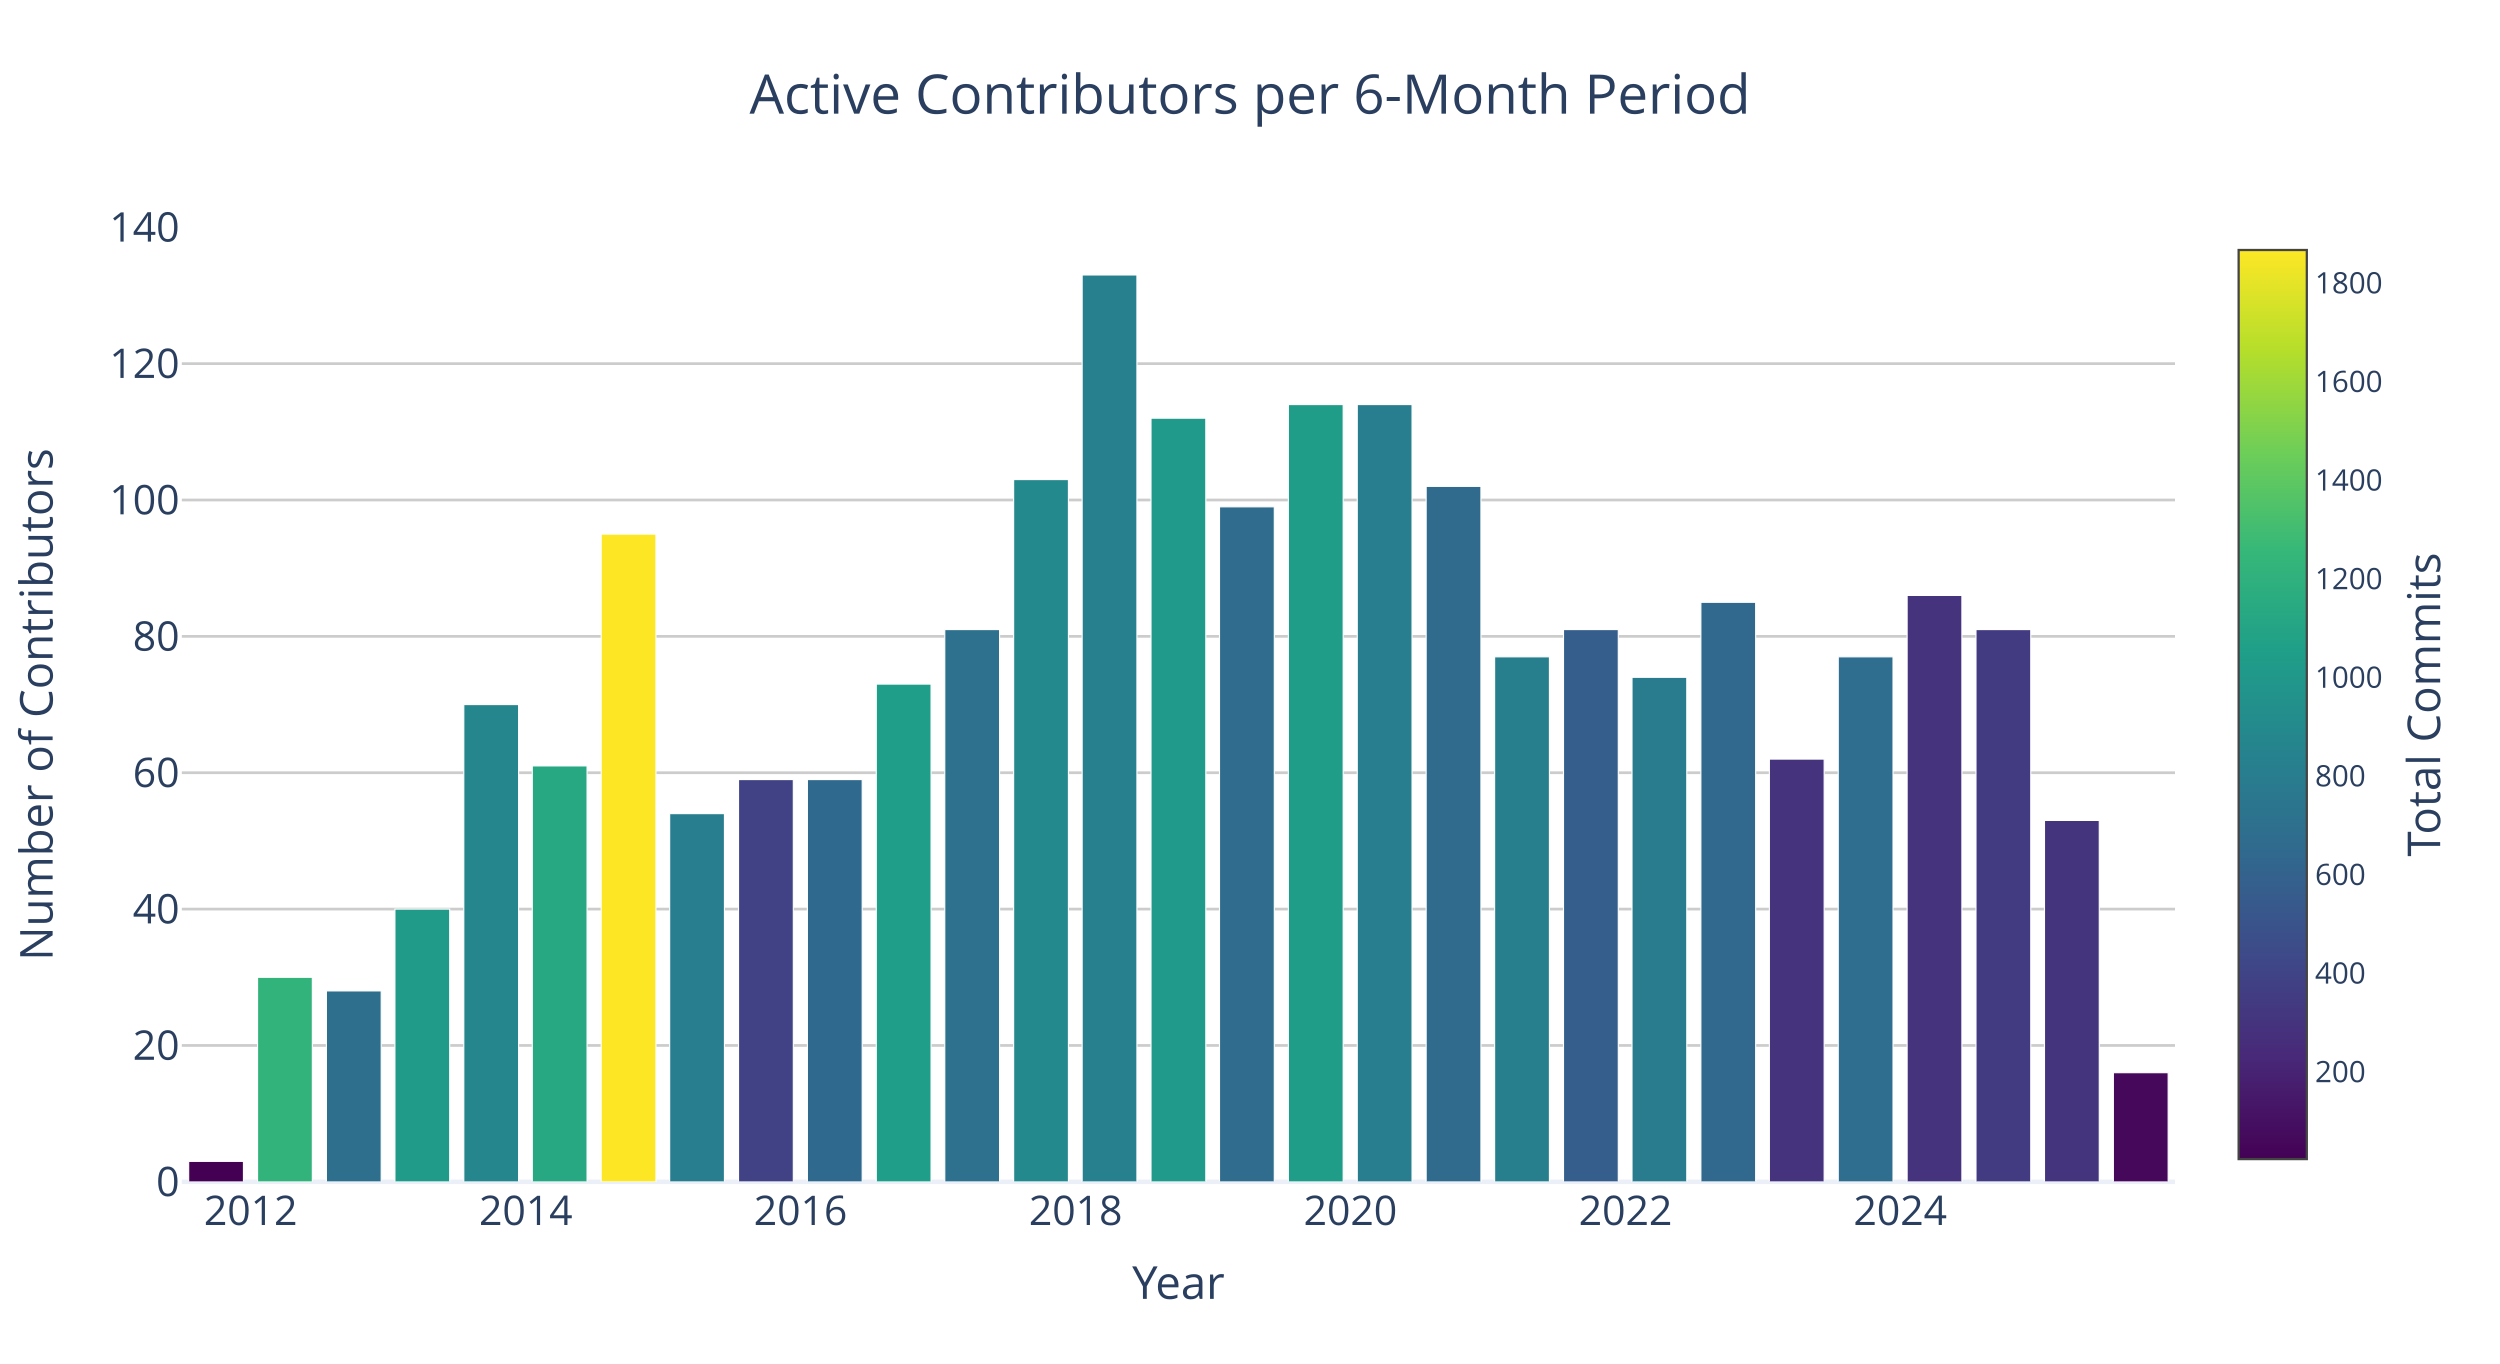
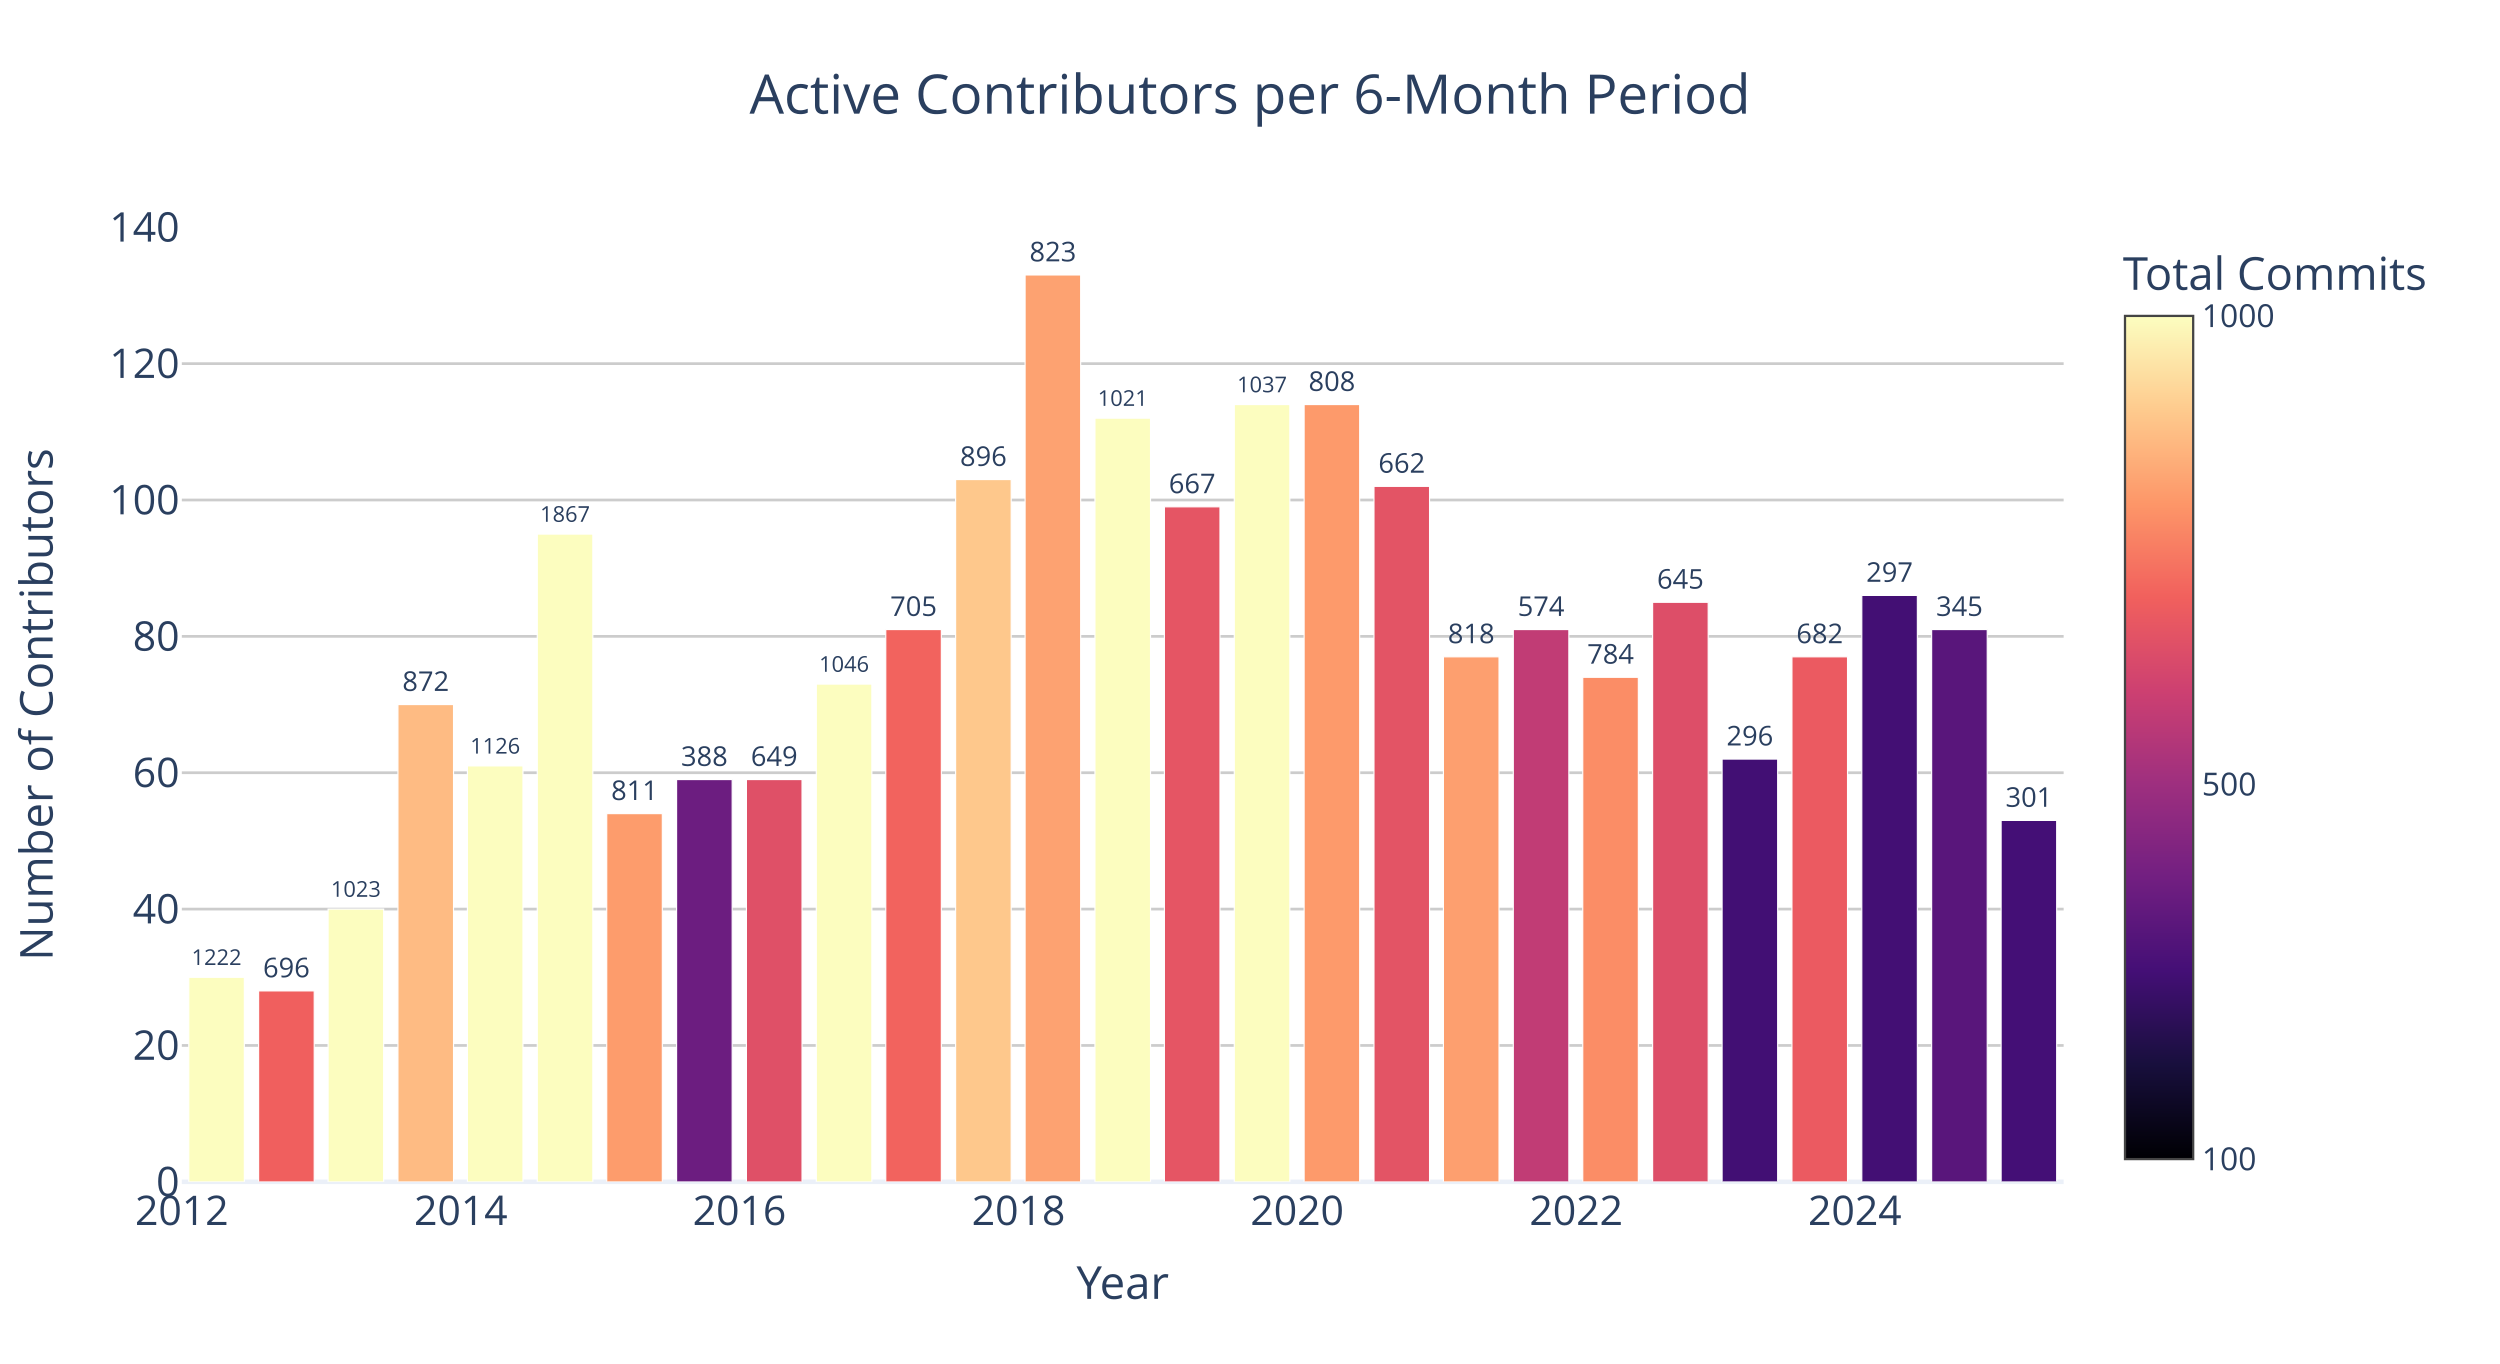
<svg xmlns="http://www.w3.org/2000/svg" class="main-svg" width="1100" height="600" style="" viewBox="0 0 1100 600">
  <rect x="0" y="0" width="1100" height="600" style="fill: rgb(255, 255, 255); fill-opacity: 1;" />
-   <defs id="defs-160002">
+   <defs id="defs-d41ffb">
    <g class="clips">
-       <clipPath id="clip160002xyplot" class="plotclip">
-         <rect width="877" height="420" />
+       <clipPath id="clipd41ffbxyplot" class="plotclip">
+         <rect width="828" height="420" />
      </clipPath>
-       <clipPath class="axesclip" id="clip160002x">
-         <rect x="80" y="0" width="877" height="600" />
+       <clipPath class="axesclip" id="clipd41ffbx">
+         <rect x="80" y="0" width="828" height="600" />
      </clipPath>
-       <clipPath class="axesclip" id="clip160002y">
+       <clipPath class="axesclip" id="clipd41ffby">
        <rect x="0" y="100" width="1100" height="420" />
      </clipPath>
-       <clipPath class="axesclip" id="clip160002xy">
-         <rect x="80" y="100" width="877" height="420" />
+       <clipPath class="axesclip" id="clipd41ffbxy">
+         <rect x="80" y="100" width="828" height="420" />
      </clipPath>
    </g>
    <g class="gradients">
-       <linearGradient x1="0" y1="1" x2="0" y2="0" gradientUnits="objectBoundingBox" id="g160002-cb7f51eb">
-         <stop offset="0%" stop-color="rgb(68, 1, 84)" stop-opacity="1" />
-         <stop offset="11.111%" stop-color="rgb(72, 40, 120)" stop-opacity="1" />
-         <stop offset="22.222%" stop-color="rgb(62, 73, 137)" stop-opacity="1" />
-         <stop offset="33.333%" stop-color="rgb(49, 104, 142)" stop-opacity="1" />
-         <stop offset="44.444%" stop-color="rgb(38, 130, 142)" stop-opacity="1" />
-         <stop offset="55.556%" stop-color="rgb(31, 158, 137)" stop-opacity="1" />
-         <stop offset="66.667%" stop-color="rgb(53, 183, 121)" stop-opacity="1" />
-         <stop offset="77.778%" stop-color="rgb(110, 206, 88)" stop-opacity="1" />
-         <stop offset="88.889%" stop-color="rgb(181, 222, 43)" stop-opacity="1" />
-         <stop offset="100%" stop-color="rgb(253, 231, 37)" stop-opacity="1" />
+       <linearGradient x1="0" y1="1" x2="0" y2="0" gradientUnits="objectBoundingBox" id="gd41ffb-cb1e496d">
+         <stop offset="0%" stop-color="rgb(0, 0, 4)" stop-opacity="1" />
+         <stop offset="11.111%" stop-color="rgb(24, 15, 61)" stop-opacity="1" />
+         <stop offset="22.222%" stop-color="rgb(68, 15, 118)" stop-opacity="1" />
+         <stop offset="33.333%" stop-color="rgb(114, 31, 129)" stop-opacity="1" />
+         <stop offset="44.444%" stop-color="rgb(158, 47, 127)" stop-opacity="1" />
+         <stop offset="55.556%" stop-color="rgb(205, 64, 113)" stop-opacity="1" />
+         <stop offset="66.667%" stop-color="rgb(241, 96, 93)" stop-opacity="1" />
+         <stop offset="77.778%" stop-color="rgb(253, 150, 104)" stop-opacity="1" />
+         <stop offset="88.889%" stop-color="rgb(254, 202, 141)" stop-opacity="1" />
+         <stop offset="100%" stop-color="rgb(252, 253, 191)" stop-opacity="1" />
      </linearGradient>
    </g>
    <g class="patterns" />
  </defs>
  <g class="bglayer" />
  <g class="layer-below">
    <g class="imagelayer" />
    <g class="shapelayer" />
  </g>
  <g class="cartesianlayer">
    <g class="subplot xy">
      <g class="layer-subplot">
        <g class="shapelayer" />
        <g class="imagelayer" />
      </g>
      <g class="minor-gridlayer">
        <g class="x" />
        <g class="y" />
      </g>
      <g class="gridlayer">
        <g class="x" />
        <g class="y">
-           <path class="ygrid crisp" transform="translate(0,460)" d="M80,0h877" style="stroke: rgb(0, 0, 0); stroke-opacity: 0.2; stroke-width: 1.2px;" />
-           <path class="ygrid crisp" transform="translate(0,400)" d="M80,0h877" style="stroke: rgb(0, 0, 0); stroke-opacity: 0.2; stroke-width: 1.2px;" />
-           <path class="ygrid crisp" transform="translate(0,340)" d="M80,0h877" style="stroke: rgb(0, 0, 0); stroke-opacity: 0.2; stroke-width: 1.2px;" />
-           <path class="ygrid crisp" transform="translate(0,280)" d="M80,0h877" style="stroke: rgb(0, 0, 0); stroke-opacity: 0.2; stroke-width: 1.2px;" />
-           <path class="ygrid crisp" transform="translate(0,220)" d="M80,0h877" style="stroke: rgb(0, 0, 0); stroke-opacity: 0.2; stroke-width: 1.2px;" />
-           <path class="ygrid crisp" transform="translate(0,160)" d="M80,0h877" style="stroke: rgb(0, 0, 0); stroke-opacity: 0.2; stroke-width: 1.2px;" />
+           <path class="ygrid crisp" transform="translate(0,460)" d="M80,0h828" style="stroke: rgb(0, 0, 0); stroke-opacity: 0.2; stroke-width: 1.2px;" />
+           <path class="ygrid crisp" transform="translate(0,400)" d="M80,0h828" style="stroke: rgb(0, 0, 0); stroke-opacity: 0.2; stroke-width: 1.2px;" />
+           <path class="ygrid crisp" transform="translate(0,340)" d="M80,0h828" style="stroke: rgb(0, 0, 0); stroke-opacity: 0.2; stroke-width: 1.2px;" />
+           <path class="ygrid crisp" transform="translate(0,280)" d="M80,0h828" style="stroke: rgb(0, 0, 0); stroke-opacity: 0.2; stroke-width: 1.2px;" />
+           <path class="ygrid crisp" transform="translate(0,220)" d="M80,0h828" style="stroke: rgb(0, 0, 0); stroke-opacity: 0.2; stroke-width: 1.2px;" />
+           <path class="ygrid crisp" transform="translate(0,160)" d="M80,0h828" style="stroke: rgb(0, 0, 0); stroke-opacity: 0.2; stroke-width: 1.2px;" />
        </g>
      </g>
      <g class="zerolinelayer">
-         <path class="yzl zl crisp" transform="translate(0,520)" d="M80,0h877" style="stroke: rgb(235, 240, 248); stroke-opacity: 1; stroke-width: 2px;" />
+         <path class="yzl zl crisp" transform="translate(0,520)" d="M80,0h828" style="stroke: rgb(235, 240, 248); stroke-opacity: 1; stroke-width: 2px;" />
      </g>
      <g class="layer-between">
        <g class="shapelayer" />
        <g class="imagelayer" />
      </g>
      <path class="xlines-below" />
      <path class="ylines-below" />
      <g class="overlines-below" />
      <g class="xaxislayer-below" />
      <g class="yaxislayer-below" />
      <g class="overaxes-below" />
      <g class="overplot">
-         <g class="xy" transform="translate(80,100)" clip-path="url(#clip160002xyplot)">
+         <g class="xy" transform="translate(80,100)" clip-path="url(#clipd41ffbxyplot)">
          <g class="barlayer mlayer">
            <g class="trace bars" style="opacity: 1;">
              <g class="points">
                <g class="point">
-                   <path d="M3.01,420V411H27.12V420Z" style="vector-effect: none; opacity: 1; stroke-width: 0.5px; fill: rgb(68, 1, 84); fill-opacity: 1; stroke: rgb(255, 255, 255); stroke-opacity: 1;" />
-                 </g>
-                 <g class="point">
-                   <path d="M33.32,420V330H57.43V420Z" style="vector-effect: none; opacity: 1; stroke-width: 0.5px; fill: rgb(50, 179, 123); fill-opacity: 1; stroke: rgb(255, 255, 255); stroke-opacity: 1;" />
-                 </g>
-                 <g class="point">
-                   <path d="M63.62,420V336H87.73V420Z" style="vector-effect: none; opacity: 1; stroke-width: 0.5px; fill: rgb(46, 111, 142); fill-opacity: 1; stroke: rgb(255, 255, 255); stroke-opacity: 1;" />
-                 </g>
-                 <g class="point">
-                   <path d="M93.76,420V300H117.87V420Z" style="vector-effect: none; opacity: 1; stroke-width: 0.5px; fill: rgb(32, 155, 138); fill-opacity: 1; stroke: rgb(255, 255, 255); stroke-opacity: 1;" />
-                 </g>
-                 <g class="point">
-                   <path d="M124.07,420V210H148.18V420Z" style="vector-effect: none; opacity: 1; stroke-width: 0.5px; fill: rgb(37, 134, 141); fill-opacity: 1; stroke: rgb(255, 255, 255); stroke-opacity: 1;" />
-                 </g>
-                 <g class="point">
-                   <path d="M154.2,420V237H178.31V420Z" style="vector-effect: none; opacity: 1; stroke-width: 0.5px; fill: rgb(39, 168, 131); fill-opacity: 1; stroke: rgb(255, 255, 255); stroke-opacity: 1;" />
-                 </g>
-                 <g class="point">
-                   <path d="M184.51,420V135H208.62V420Z" style="vector-effect: none; opacity: 1; stroke-width: 0.5px; fill: rgb(253, 231, 37); fill-opacity: 1; stroke: rgb(255, 255, 255); stroke-opacity: 1;" />
-                 </g>
-                 <g class="point">
-                   <path d="M214.65,420V258H238.76V420Z" style="vector-effect: none; opacity: 1; stroke-width: 0.5px; fill: rgb(40, 126, 142); fill-opacity: 1; stroke: rgb(255, 255, 255); stroke-opacity: 1;" />
-                 </g>
-                 <g class="point">
-                   <path d="M244.95,420V243H269.06V420Z" style="vector-effect: none; opacity: 1; stroke-width: 0.5px; fill: rgb(64, 66, 133); fill-opacity: 1; stroke: rgb(255, 255, 255); stroke-opacity: 1;" />
-                 </g>
-                 <g class="point">
-                   <path d="M275.25,420V243H299.37V420Z" style="vector-effect: none; opacity: 1; stroke-width: 0.5px; fill: rgb(48, 105, 142); fill-opacity: 1; stroke: rgb(255, 255, 255); stroke-opacity: 1;" />
-                 </g>
-                 <g class="point">
-                   <path d="M305.56,420V201H329.67V420Z" style="vector-effect: none; opacity: 1; stroke-width: 0.5px; fill: rgb(31, 158, 137); fill-opacity: 1; stroke: rgb(255, 255, 255); stroke-opacity: 1;" />
-                 </g>
-                 <g class="point">
-                   <path d="M335.7,420V177H359.81V420Z" style="vector-effect: none; opacity: 1; stroke-width: 0.5px; fill: rgb(45, 113, 142); fill-opacity: 1; stroke: rgb(255, 255, 255); stroke-opacity: 1;" />
-                 </g>
-                 <g class="point">
-                   <path d="M366,420V111H390.11V420Z" style="vector-effect: none; opacity: 1; stroke-width: 0.5px; fill: rgb(36, 137, 141); fill-opacity: 1; stroke: rgb(255, 255, 255); stroke-opacity: 1;" />
-                 </g>
-                 <g class="point">
-                   <path d="M396.14,420V21H420.25V420Z" style="vector-effect: none; opacity: 1; stroke-width: 0.5px; fill: rgb(39, 128, 142); fill-opacity: 1; stroke: rgb(255, 255, 255); stroke-opacity: 1;" />
-                 </g>
-                 <g class="point">
-                   <path d="M426.44,420V84H450.56V420Z" style="vector-effect: none; opacity: 1; stroke-width: 0.5px; fill: rgb(32, 154, 138); fill-opacity: 1; stroke: rgb(255, 255, 255); stroke-opacity: 1;" />
-                 </g>
-                 <g class="point">
-                   <path d="M456.58,420V123H480.69V420Z" style="vector-effect: none; opacity: 1; stroke-width: 0.5px; fill: rgb(47, 108, 142); fill-opacity: 1; stroke: rgb(255, 255, 255); stroke-opacity: 1;" />
-                 </g>
-                 <g class="point">
-                   <path d="M486.89,420V78H511V420Z" style="vector-effect: none; opacity: 1; stroke-width: 0.5px; fill: rgb(31, 157, 137); fill-opacity: 1; stroke: rgb(255, 255, 255); stroke-opacity: 1;" />
-                 </g>
-                 <g class="point">
-                   <path d="M517.19,420V78H541.3V420Z" style="vector-effect: none; opacity: 1; stroke-width: 0.5px; fill: rgb(40, 126, 142); fill-opacity: 1; stroke: rgb(255, 255, 255); stroke-opacity: 1;" />
-                 </g>
-                 <g class="point">
-                   <path d="M547.5,420V114H571.61V420Z" style="vector-effect: none; opacity: 1; stroke-width: 0.5px; fill: rgb(48, 107, 142); fill-opacity: 1; stroke: rgb(255, 255, 255); stroke-opacity: 1;" />
-                 </g>
-                 <g class="point">
-                   <path d="M577.63,420V189H601.75V420Z" style="vector-effect: none; opacity: 1; stroke-width: 0.5px; fill: rgb(39, 127, 142); fill-opacity: 1; stroke: rgb(255, 255, 255); stroke-opacity: 1;" />
-                 </g>
-                 <g class="point">
-                   <path d="M607.94,420V177H632.05V420Z" style="vector-effect: none; opacity: 1; stroke-width: 0.5px; fill: rgb(53, 94, 140); fill-opacity: 1; stroke: rgb(255, 255, 255); stroke-opacity: 1;" />
-                 </g>
-                 <g class="point">
-                   <path d="M638.08,420V198H662.19V420Z" style="vector-effect: none; opacity: 1; stroke-width: 0.5px; fill: rgb(41, 123, 142); fill-opacity: 1; stroke: rgb(255, 255, 255); stroke-opacity: 1;" />
-                 </g>
-                 <g class="point">
-                   <path d="M668.38,420V165H692.49V420Z" style="vector-effect: none; opacity: 1; stroke-width: 0.5px; fill: rgb(49, 105, 142); fill-opacity: 1; stroke: rgb(255, 255, 255); stroke-opacity: 1;" />
-                 </g>
-                 <g class="point">
-                   <path d="M698.52,420V234H722.63V420Z" style="vector-effect: none; opacity: 1; stroke-width: 0.5px; fill: rgb(69, 51, 126); fill-opacity: 1; stroke: rgb(255, 255, 255); stroke-opacity: 1;" />
-                 </g>
-                 <g class="point">
-                   <path d="M728.82,420V189H752.93V420Z" style="vector-effect: none; opacity: 1; stroke-width: 0.5px; fill: rgb(47, 110, 142); fill-opacity: 1; stroke: rgb(255, 255, 255); stroke-opacity: 1;" />
-                 </g>
-                 <g class="point">
-                   <path d="M759.13,420V162H783.24V420Z" style="vector-effect: none; opacity: 1; stroke-width: 0.5px; fill: rgb(69, 51, 126); fill-opacity: 1; stroke: rgb(255, 255, 255); stroke-opacity: 1;" />
-                 </g>
-                 <g class="point">
-                   <path d="M789.43,420V177H813.54V420Z" style="vector-effect: none; opacity: 1; stroke-width: 0.5px; fill: rgb(66, 59, 130); fill-opacity: 1; stroke: rgb(255, 255, 255); stroke-opacity: 1;" />
-                 </g>
-                 <g class="point">
-                   <path d="M819.57,420V261H843.68V420Z" style="vector-effect: none; opacity: 1; stroke-width: 0.5px; fill: rgb(68, 52, 126); fill-opacity: 1; stroke: rgb(255, 255, 255); stroke-opacity: 1;" />
-                 </g>
-                 <g class="point">
-                   <path d="M849.88,420V372H873.99V420Z" style="vector-effect: none; opacity: 1; stroke-width: 0.5px; fill: rgb(69, 8, 91); fill-opacity: 1; stroke: rgb(255, 255, 255); stroke-opacity: 1;" />
+                   <path d="M3.06,420V330H27.51V420Z" style="vector-effect: none; opacity: 1; stroke-width: 0.5px; fill: rgb(252, 253, 191); fill-opacity: 1; stroke: rgb(255, 255, 255); stroke-opacity: 1;" />
+                   <text class="bartext bartext-outside" text-anchor="middle" data-notex="1" x="0" y="0" style="font-family: 'Open Sans', verdana, arial, sans-serif; font-size: 12px; fill: rgb(42, 63, 95); fill-opacity: 1; white-space: pre;" transform="translate(15.285,324.5963)scale(0.8012289)">1222</text>
+                 </g>
+                 <g class="point">
+                   <path d="M33.79,420V336H58.25V420Z" style="vector-effect: none; opacity: 1; stroke-width: 0.5px; fill: rgb(240, 95, 94); fill-opacity: 1; stroke: rgb(255, 255, 255); stroke-opacity: 1;" />
+                   <text class="bartext bartext-outside" text-anchor="middle" data-notex="1" x="0" y="0" style="font-family: 'Open Sans', verdana, arial, sans-serif; font-size: 12px; fill: rgb(42, 63, 95); fill-opacity: 1; white-space: pre;" transform="translate(46.02,330)">696</text>
+                 </g>
+                 <g class="point">
+                   <path d="M64.36,420V300H88.81V420Z" style="vector-effect: none; opacity: 1; stroke-width: 0.5px; fill: rgb(252, 253, 191); fill-opacity: 1; stroke: rgb(255, 255, 255); stroke-opacity: 1;" />
+                   <text class="bartext bartext-outside" text-anchor="middle" data-notex="1" x="0" y="0" style="font-family: 'Open Sans', verdana, arial, sans-serif; font-size: 12px; fill: rgb(42, 63, 95); fill-opacity: 1; white-space: pre;" transform="translate(76.585,294.5963)scale(0.8012289)">1023</text>
+                 </g>
+                 <g class="point">
+                   <path d="M95.09,420V210H119.55V420Z" style="vector-effect: none; opacity: 1; stroke-width: 0.5px; fill: rgb(254, 187, 131); fill-opacity: 1; stroke: rgb(255, 255, 255); stroke-opacity: 1;" />
+                   <text class="bartext bartext-outside" text-anchor="middle" data-notex="1" x="0" y="0" style="font-family: 'Open Sans', verdana, arial, sans-serif; font-size: 12px; fill: rgb(42, 63, 95); fill-opacity: 1; white-space: pre;" transform="translate(107.32,204)">872</text>
+                 </g>
+                 <g class="point">
+                   <path d="M125.66,420V237H150.11V420Z" style="vector-effect: none; opacity: 1; stroke-width: 0.5px; fill: rgb(252, 253, 191); fill-opacity: 1; stroke: rgb(255, 255, 255); stroke-opacity: 1;" />
+                   <text class="bartext bartext-outside" text-anchor="middle" data-notex="1" x="0" y="0" style="font-family: 'Open Sans', verdana, arial, sans-serif; font-size: 12px; fill: rgb(42, 63, 95); fill-opacity: 1; white-space: pre;" transform="translate(137.885,231.5963)scale(0.8012289)">1126</text>
+                 </g>
+                 <g class="point">
+                   <path d="M156.4,420V135H180.85V420Z" style="vector-effect: none; opacity: 1; stroke-width: 0.5px; fill: rgb(252, 253, 191); fill-opacity: 1; stroke: rgb(255, 255, 255); stroke-opacity: 1;" />
+                   <text class="bartext bartext-outside" text-anchor="middle" data-notex="1" x="0" y="0" style="font-family: 'Open Sans', verdana, arial, sans-serif; font-size: 12px; fill: rgb(42, 63, 95); fill-opacity: 1; white-space: pre;" transform="translate(168.625,129.5963)scale(0.8012289)">1867</text>
+                 </g>
+                 <g class="point">
+                   <path d="M186.96,420V258H211.42V420Z" style="vector-effect: none; opacity: 1; stroke-width: 0.5px; fill: rgb(253, 156, 108); fill-opacity: 1; stroke: rgb(255, 255, 255); stroke-opacity: 1;" />
+                   <text class="bartext bartext-outside" text-anchor="middle" data-notex="1" x="0" y="0" style="font-family: 'Open Sans', verdana, arial, sans-serif; font-size: 12px; fill: rgb(42, 63, 95); fill-opacity: 1; white-space: pre;" transform="translate(199.19,252)">811</text>
+                 </g>
+                 <g class="point">
+                   <path d="M217.7,420V243H242.15V420Z" style="vector-effect: none; opacity: 1; stroke-width: 0.5px; fill: rgb(108, 29, 128); fill-opacity: 1; stroke: rgb(255, 255, 255); stroke-opacity: 1;" />
+                   <text class="bartext bartext-outside" text-anchor="middle" data-notex="1" x="0" y="0" style="font-family: 'Open Sans', verdana, arial, sans-serif; font-size: 12px; fill: rgb(42, 63, 95); fill-opacity: 1; white-space: pre;" transform="translate(229.925,237)">388</text>
+                 </g>
+                 <g class="point">
+                   <path d="M248.43,420V243H272.89V420Z" style="vector-effect: none; opacity: 1; stroke-width: 0.5px; fill: rgb(223, 80, 103); fill-opacity: 1; stroke: rgb(255, 255, 255); stroke-opacity: 1;" />
+                   <text class="bartext bartext-outside" text-anchor="middle" data-notex="1" x="0" y="0" style="font-family: 'Open Sans', verdana, arial, sans-serif; font-size: 12px; fill: rgb(42, 63, 95); fill-opacity: 1; white-space: pre;" transform="translate(260.66,237)">649</text>
+                 </g>
+                 <g class="point">
+                   <path d="M279.17,420V201H303.62V420Z" style="vector-effect: none; opacity: 1; stroke-width: 0.5px; fill: rgb(252, 253, 191); fill-opacity: 1; stroke: rgb(255, 255, 255); stroke-opacity: 1;" />
+                   <text class="bartext bartext-outside" text-anchor="middle" data-notex="1" x="0" y="0" style="font-family: 'Open Sans', verdana, arial, sans-serif; font-size: 12px; fill: rgb(42, 63, 95); fill-opacity: 1; white-space: pre;" transform="translate(291.395,195.5963)scale(0.8012289)">1046</text>
+                 </g>
+                 <g class="point">
+                   <path d="M309.74,420V177H334.19V420Z" style="vector-effect: none; opacity: 1; stroke-width: 0.5px; fill: rgb(242, 99, 94); fill-opacity: 1; stroke: rgb(255, 255, 255); stroke-opacity: 1;" />
+                   <text class="bartext bartext-outside" text-anchor="middle" data-notex="1" x="0" y="0" style="font-family: 'Open Sans', verdana, arial, sans-serif; font-size: 12px; fill: rgb(42, 63, 95); fill-opacity: 1; white-space: pre;" transform="translate(321.965,171)">705</text>
+                 </g>
+                 <g class="point">
+                   <path d="M340.47,420V111H364.92V420Z" style="vector-effect: none; opacity: 1; stroke-width: 0.5px; fill: rgb(254, 200, 140); fill-opacity: 1; stroke: rgb(255, 255, 255); stroke-opacity: 1;" />
+                   <text class="bartext bartext-outside" text-anchor="middle" data-notex="1" x="0" y="0" style="font-family: 'Open Sans', verdana, arial, sans-serif; font-size: 12px; fill: rgb(42, 63, 95); fill-opacity: 1; white-space: pre;" transform="translate(352.695,105)">896</text>
+                 </g>
+                 <g class="point">
+                   <path d="M371.04,420V21H395.49V420Z" style="vector-effect: none; opacity: 1; stroke-width: 0.5px; fill: rgb(253, 162, 113); fill-opacity: 1; stroke: rgb(255, 255, 255); stroke-opacity: 1;" />
+                   <text class="bartext bartext-outside" text-anchor="middle" data-notex="1" x="0" y="0" style="font-family: 'Open Sans', verdana, arial, sans-serif; font-size: 12px; fill: rgb(42, 63, 95); fill-opacity: 1; white-space: pre;" transform="translate(383.265,15)">823</text>
+                 </g>
+                 <g class="point">
+                   <path d="M401.77,420V84H426.23V420Z" style="vector-effect: none; opacity: 1; stroke-width: 0.5px; fill: rgb(252, 253, 191); fill-opacity: 1; stroke: rgb(255, 255, 255); stroke-opacity: 1;" />
+                   <text class="bartext bartext-outside" text-anchor="middle" data-notex="1" x="0" y="0" style="font-family: 'Open Sans', verdana, arial, sans-serif; font-size: 12px; fill: rgb(42, 63, 95); fill-opacity: 1; white-space: pre;" transform="translate(414,78.59533)scale(0.8015566)">1021</text>
+                 </g>
+                 <g class="point">
+                   <path d="M432.34,420V123H456.79V420Z" style="vector-effect: none; opacity: 1; stroke-width: 0.5px; fill: rgb(229, 85, 100); fill-opacity: 1; stroke: rgb(255, 255, 255); stroke-opacity: 1;" />
+                   <text class="bartext bartext-outside" text-anchor="middle" data-notex="1" x="0" y="0" style="font-family: 'Open Sans', verdana, arial, sans-serif; font-size: 12px; fill: rgb(42, 63, 95); fill-opacity: 1; white-space: pre;" transform="translate(444.565,117)">667</text>
+                 </g>
+                 <g class="point">
+                   <path d="M463.08,420V78H487.53V420Z" style="vector-effect: none; opacity: 1; stroke-width: 0.5px; fill: rgb(252, 253, 191); fill-opacity: 1; stroke: rgb(255, 255, 255); stroke-opacity: 1;" />
+                   <text class="bartext bartext-outside" text-anchor="middle" data-notex="1" x="0" y="0" style="font-family: 'Open Sans', verdana, arial, sans-serif; font-size: 12px; fill: rgb(42, 63, 95); fill-opacity: 1; white-space: pre;" transform="translate(475.305,72.59631)scale(0.8012289)">1037</text>
+                 </g>
+                 <g class="point">
+                   <path d="M493.81,420V78H518.26V420Z" style="vector-effect: none; opacity: 1; stroke-width: 0.5px; fill: rgb(253, 154, 107); fill-opacity: 1; stroke: rgb(255, 255, 255); stroke-opacity: 1;" />
+                   <text class="bartext bartext-outside" text-anchor="middle" data-notex="1" x="0" y="0" style="font-family: 'Open Sans', verdana, arial, sans-serif; font-size: 12px; fill: rgb(42, 63, 95); fill-opacity: 1; white-space: pre;" transform="translate(506.035,72)">808</text>
+                 </g>
+                 <g class="point">
+                   <path d="M524.55,420V114H549V420Z" style="vector-effect: none; opacity: 1; stroke-width: 0.5px; fill: rgb(227, 84, 101); fill-opacity: 1; stroke: rgb(255, 255, 255); stroke-opacity: 1;" />
+                   <text class="bartext bartext-outside" text-anchor="middle" data-notex="1" x="0" y="0" style="font-family: 'Open Sans', verdana, arial, sans-serif; font-size: 12px; fill: rgb(42, 63, 95); fill-opacity: 1; white-space: pre;" transform="translate(536.775,108)">662</text>
+                 </g>
+                 <g class="point">
+                   <path d="M555.11,420V189H579.57V420Z" style="vector-effect: none; opacity: 1; stroke-width: 0.5px; fill: rgb(253, 159, 111); fill-opacity: 1; stroke: rgb(255, 255, 255); stroke-opacity: 1;" />
+                   <text class="bartext bartext-outside" text-anchor="middle" data-notex="1" x="0" y="0" style="font-family: 'Open Sans', verdana, arial, sans-serif; font-size: 12px; fill: rgb(42, 63, 95); fill-opacity: 1; white-space: pre;" transform="translate(567.34,183)">818</text>
+                 </g>
+                 <g class="point">
+                   <path d="M585.85,420V177H610.3V420Z" style="vector-effect: none; opacity: 1; stroke-width: 0.5px; fill: rgb(193, 60, 117); fill-opacity: 1; stroke: rgb(255, 255, 255); stroke-opacity: 1;" />
+                   <text class="bartext bartext-outside" text-anchor="middle" data-notex="1" x="0" y="0" style="font-family: 'Open Sans', verdana, arial, sans-serif; font-size: 12px; fill: rgb(42, 63, 95); fill-opacity: 1; white-space: pre;" transform="translate(598.075,171)">574</text>
+                 </g>
+                 <g class="point">
+                   <path d="M616.41,420V198H640.87V420Z" style="vector-effect: none; opacity: 1; stroke-width: 0.5px; fill: rgb(251, 141, 102); fill-opacity: 1; stroke: rgb(255, 255, 255); stroke-opacity: 1;" />
+                   <text class="bartext bartext-outside" text-anchor="middle" data-notex="1" x="0" y="0" style="font-family: 'Open Sans', verdana, arial, sans-serif; font-size: 12px; fill: rgb(42, 63, 95); fill-opacity: 1; white-space: pre;" transform="translate(628.64,192)">784</text>
+                 </g>
+                 <g class="point">
+                   <path d="M647.15,420V165H671.6V420Z" style="vector-effect: none; opacity: 1; stroke-width: 0.5px; fill: rgb(221, 78, 104); fill-opacity: 1; stroke: rgb(255, 255, 255); stroke-opacity: 1;" />
+                   <text class="bartext bartext-outside" text-anchor="middle" data-notex="1" x="0" y="0" style="font-family: 'Open Sans', verdana, arial, sans-serif; font-size: 12px; fill: rgb(42, 63, 95); fill-opacity: 1; white-space: pre;" transform="translate(659.375,159)">645</text>
+                 </g>
+                 <g class="point">
+                   <path d="M677.72,420V234H702.17V420Z" style="vector-effect: none; opacity: 1; stroke-width: 0.5px; fill: rgb(66, 15, 116); fill-opacity: 1; stroke: rgb(255, 255, 255); stroke-opacity: 1;" />
+                   <text class="bartext bartext-outside" text-anchor="middle" data-notex="1" x="0" y="0" style="font-family: 'Open Sans', verdana, arial, sans-serif; font-size: 12px; fill: rgb(42, 63, 95); fill-opacity: 1; white-space: pre;" transform="translate(689.945,228)">296</text>
+                 </g>
+                 <g class="point">
+                   <path d="M708.45,420V189H732.91V420Z" style="vector-effect: none; opacity: 1; stroke-width: 0.5px; fill: rgb(235, 90, 97); fill-opacity: 1; stroke: rgb(255, 255, 255); stroke-opacity: 1;" />
+                   <text class="bartext bartext-outside" text-anchor="middle" data-notex="1" x="0" y="0" style="font-family: 'Open Sans', verdana, arial, sans-serif; font-size: 12px; fill: rgb(42, 63, 95); fill-opacity: 1; white-space: pre;" transform="translate(720.68,183)">682</text>
+                 </g>
+                 <g class="point">
+                   <path d="M739.19,420V162H763.64V420Z" style="vector-effect: none; opacity: 1; stroke-width: 0.5px; fill: rgb(67, 15, 116); fill-opacity: 1; stroke: rgb(255, 255, 255); stroke-opacity: 1;" />
+                   <text class="bartext bartext-outside" text-anchor="middle" data-notex="1" x="0" y="0" style="font-family: 'Open Sans', verdana, arial, sans-serif; font-size: 12px; fill: rgb(42, 63, 95); fill-opacity: 1; white-space: pre;" transform="translate(751.415,156)">297</text>
+                 </g>
+                 <g class="point">
+                   <path d="M769.92,420V177H794.38V420Z" style="vector-effect: none; opacity: 1; stroke-width: 0.5px; fill: rgb(89, 22, 123); fill-opacity: 1; stroke: rgb(255, 255, 255); stroke-opacity: 1;" />
+                   <text class="bartext bartext-outside" text-anchor="middle" data-notex="1" x="0" y="0" style="font-family: 'Open Sans', verdana, arial, sans-serif; font-size: 12px; fill: rgb(42, 63, 95); fill-opacity: 1; white-space: pre;" transform="translate(782.15,171)">345</text>
+                 </g>
+                 <g class="point">
+                   <path d="M800.49,420V261H824.94V420Z" style="vector-effect: none; opacity: 1; stroke-width: 0.5px; fill: rgb(68, 15, 118); fill-opacity: 1; stroke: rgb(255, 255, 255); stroke-opacity: 1;" />
+                   <text class="bartext bartext-outside" text-anchor="middle" data-notex="1" x="0" y="0" style="font-family: 'Open Sans', verdana, arial, sans-serif; font-size: 12px; fill: rgb(42, 63, 95); fill-opacity: 1; white-space: pre;" transform="translate(812.715,255)">301</text>
                </g>
              </g>
            </g>
          </g>
          <g class="scatterlayer mlayer">
-             <g class="trace scatter trace7f51eb" style="stroke-miterlimit: 2; opacity: 1;">
+             <g class="trace scatter trace1e496d" style="stroke-miterlimit: 2; opacity: 1;">
              <g class="fills" />
              <g class="errorbars" />
              <g class="lines" />
              <g class="points" />
              <g class="text" />
            </g>
          </g>
        </g>
      </g>
      <path class="xlines-above crisp" d="M0,0" style="fill: none;" />
      <path class="ylines-above crisp" d="M0,0" style="fill: none;" />
      <g class="overlines-above" />
      <g class="xaxislayer-above">
        <g class="xtick">
-           <text text-anchor="middle" x="0" y="539" transform="translate(110.3,0)" style="font-family: 'Open Sans', verdana, arial, sans-serif; font-size: 18px; fill: rgb(42, 63, 95); fill-opacity: 1; white-space: pre; opacity: 1;">2012</text>
-         </g>
-         <g class="xtick">
-           <text text-anchor="middle" x="0" y="539" style="font-family: 'Open Sans', verdana, arial, sans-serif; font-size: 18px; fill: rgb(42, 63, 95); fill-opacity: 1; white-space: pre; opacity: 1;" transform="translate(231.36,0)">2014</text>
-         </g>
-         <g class="xtick">
-           <text text-anchor="middle" x="0" y="539" style="font-family: 'Open Sans', verdana, arial, sans-serif; font-size: 18px; fill: rgb(42, 63, 95); fill-opacity: 1; white-space: pre; opacity: 1;" transform="translate(352.24,0)">2016</text>
-         </g>
-         <g class="xtick">
-           <text text-anchor="middle" x="0" y="539" style="font-family: 'Open Sans', verdana, arial, sans-serif; font-size: 18px; fill: rgb(42, 63, 95); fill-opacity: 1; white-space: pre; opacity: 1;" transform="translate(473.29,0)">2018</text>
-         </g>
-         <g class="xtick">
-           <text text-anchor="middle" x="0" y="539" style="font-family: 'Open Sans', verdana, arial, sans-serif; font-size: 18px; fill: rgb(42, 63, 95); fill-opacity: 1; white-space: pre; opacity: 1;" transform="translate(594.18,0)">2020</text>
-         </g>
-         <g class="xtick">
-           <text text-anchor="middle" x="0" y="539" style="font-family: 'Open Sans', verdana, arial, sans-serif; font-size: 18px; fill: rgb(42, 63, 95); fill-opacity: 1; white-space: pre; opacity: 1;" transform="translate(715.23,0)">2022</text>
-         </g>
-         <g class="xtick">
-           <text text-anchor="middle" x="0" y="539" style="font-family: 'Open Sans', verdana, arial, sans-serif; font-size: 18px; fill: rgb(42, 63, 95); fill-opacity: 1; white-space: pre; opacity: 1;" transform="translate(836.11,0)">2024</text>
+           <text text-anchor="middle" x="0" y="539" transform="translate(80,0)" style="font-family: 'Open Sans', verdana, arial, sans-serif; font-size: 18px; fill: rgb(42, 63, 95); fill-opacity: 1; white-space: pre; opacity: 1;">2012</text>
+         </g>
+         <g class="xtick">
+           <text text-anchor="middle" x="0" y="539" style="font-family: 'Open Sans', verdana, arial, sans-serif; font-size: 18px; fill: rgb(42, 63, 95); fill-opacity: 1; white-space: pre; opacity: 1;" transform="translate(202.77,0)">2014</text>
+         </g>
+         <g class="xtick">
+           <text text-anchor="middle" x="0" y="539" style="font-family: 'Open Sans', verdana, arial, sans-serif; font-size: 18px; fill: rgb(42, 63, 95); fill-opacity: 1; white-space: pre; opacity: 1;" transform="translate(325.38,0)">2016</text>
+         </g>
+         <g class="xtick">
+           <text text-anchor="middle" x="0" y="539" style="font-family: 'Open Sans', verdana, arial, sans-serif; font-size: 18px; fill: rgb(42, 63, 95); fill-opacity: 1; white-space: pre; opacity: 1;" transform="translate(448.15,0)">2018</text>
+         </g>
+         <g class="xtick">
+           <text text-anchor="middle" x="0" y="539" style="font-family: 'Open Sans', verdana, arial, sans-serif; font-size: 18px; fill: rgb(42, 63, 95); fill-opacity: 1; white-space: pre; opacity: 1;" transform="translate(570.75,0)">2020</text>
+         </g>
+         <g class="xtick">
+           <text text-anchor="middle" x="0" y="539" style="font-family: 'Open Sans', verdana, arial, sans-serif; font-size: 18px; fill: rgb(42, 63, 95); fill-opacity: 1; white-space: pre; opacity: 1;" transform="translate(693.53,0)">2022</text>
+         </g>
+         <g class="xtick">
+           <text text-anchor="middle" x="0" y="539" style="font-family: 'Open Sans', verdana, arial, sans-serif; font-size: 18px; fill: rgb(42, 63, 95); fill-opacity: 1; white-space: pre; opacity: 1;" transform="translate(816.13,0)">2024</text>
        </g>
      </g>
      <g class="yaxislayer-above">
        <g class="ytick">
          <text text-anchor="end" x="79" y="6.3" transform="translate(0,520)" style="font-family: 'Open Sans', verdana, arial, sans-serif; font-size: 18px; fill: rgb(42, 63, 95); fill-opacity: 1; white-space: pre; opacity: 1;">0</text>
        </g>
        <g class="ytick">
          <text text-anchor="end" x="79" y="6.3" style="font-family: 'Open Sans', verdana, arial, sans-serif; font-size: 18px; fill: rgb(42, 63, 95); fill-opacity: 1; white-space: pre; opacity: 1;" transform="translate(0,460)">20</text>
        </g>
        <g class="ytick">
          <text text-anchor="end" x="79" y="6.3" style="font-family: 'Open Sans', verdana, arial, sans-serif; font-size: 18px; fill: rgb(42, 63, 95); fill-opacity: 1; white-space: pre; opacity: 1;" transform="translate(0,400)">40</text>
        </g>
        <g class="ytick">
          <text text-anchor="end" x="79" y="6.3" style="font-family: 'Open Sans', verdana, arial, sans-serif; font-size: 18px; fill: rgb(42, 63, 95); fill-opacity: 1; white-space: pre; opacity: 1;" transform="translate(0,340)">60</text>
        </g>
        <g class="ytick">
          <text text-anchor="end" x="79" y="6.3" style="font-family: 'Open Sans', verdana, arial, sans-serif; font-size: 18px; fill: rgb(42, 63, 95); fill-opacity: 1; white-space: pre; opacity: 1;" transform="translate(0,280)">80</text>
        </g>
        <g class="ytick">
          <text text-anchor="end" x="79" y="6.3" style="font-family: 'Open Sans', verdana, arial, sans-serif; font-size: 18px; fill: rgb(42, 63, 95); fill-opacity: 1; white-space: pre; opacity: 1;" transform="translate(0,220)">100</text>
        </g>
        <g class="ytick">
          <text text-anchor="end" x="79" y="6.3" style="font-family: 'Open Sans', verdana, arial, sans-serif; font-size: 18px; fill: rgb(42, 63, 95); fill-opacity: 1; white-space: pre; opacity: 1;" transform="translate(0,160)">120</text>
        </g>
        <g class="ytick">
          <text text-anchor="end" x="79" y="6.3" style="font-family: 'Open Sans', verdana, arial, sans-serif; font-size: 18px; fill: rgb(42, 63, 95); fill-opacity: 1; white-space: pre; opacity: 1;" transform="translate(0,100)">140</text>
        </g>
      </g>
      <g class="overaxes-above" />
    </g>
  </g>
  <g class="polarlayer" />
  <g class="smithlayer" />
  <g class="ternarylayer" />
  <g class="geolayer" />
  <g class="funnelarealayer" />
  <g class="pielayer" />
  <g class="iciclelayer" />
  <g class="treemaplayer" />
  <g class="sunburstlayer" />
  <g class="glimages" />
-   <defs id="topdefs-160002">
+   <defs id="topdefs-d41ffb">
    <g class="clips" />
  </defs>
  <g class="layer-above">
    <g class="imagelayer" />
    <g class="shapelayer" />
  </g>
  <g class="infolayer">
-     <g class="cb7f51eb colorbar" transform="translate(80,100)">
-       <rect class="cbbg" x="894.5" y="0" width="113.172" height="421" style="fill: rgb(0, 0, 0); fill-opacity: 0; stroke: rgb(68, 68, 68); stroke-opacity: 1; stroke-width: 0;" />
-       <g class="cbfills" transform="translate(0,10)">
-         <rect class="cbfill gradient_filled" style="fill: url('#g160002-cb7f51eb');" x="905" y="0" width="30" height="400" />
-       </g>
-       <g class="cblines" transform="translate(0,10)" />
+     <g class="cb1e496d colorbar" transform="translate(80,100)">
+       <rect class="cbbg" x="844.5" y="0" width="163.092" height="421" style="fill: rgb(0, 0, 0); fill-opacity: 0; stroke: rgb(68, 68, 68); stroke-opacity: 1; stroke-width: 0;" />
+       <g class="cbfills" transform="translate(0,39)">
+         <rect class="cbfill gradient_filled" style="fill: url('#gd41ffb-cb1e496d');" x="855" y="0" width="30" height="371" />
+       </g>
+       <g class="cblines" transform="translate(0,39)" />
      <g class="cbaxis crisp" transform="translate(0,-100)">
-         <g class="ycb7f51ebtick">
-           <text text-anchor="start" x="938.6" y="4.55" transform="translate(0,471.61)" style="font-family: 'Open Sans', verdana, arial, sans-serif; font-size: 13px; fill: rgb(42, 63, 95); fill-opacity: 1; white-space: pre; opacity: 1;">200</text>
-         </g>
-         <g class="ycb7f51ebtick">
-           <text text-anchor="start" x="938.6" y="4.55" style="font-family: 'Open Sans', verdana, arial, sans-serif; font-size: 13px; fill: rgb(42, 63, 95); fill-opacity: 1; white-space: pre; opacity: 1;" transform="translate(0,428.22)">400</text>
-         </g>
-         <g class="ycb7f51ebtick">
-           <text text-anchor="start" x="938.6" y="4.55" style="font-family: 'Open Sans', verdana, arial, sans-serif; font-size: 13px; fill: rgb(42, 63, 95); fill-opacity: 1; white-space: pre; opacity: 1;" transform="translate(0,384.84)">600</text>
-         </g>
-         <g class="ycb7f51ebtick">
-           <text text-anchor="start" x="938.6" y="4.55" style="font-family: 'Open Sans', verdana, arial, sans-serif; font-size: 13px; fill: rgb(42, 63, 95); fill-opacity: 1; white-space: pre; opacity: 1;" transform="translate(0,341.45)">800</text>
-         </g>
-         <g class="ycb7f51ebtick">
-           <text text-anchor="start" x="938.6" y="4.55" style="font-family: 'Open Sans', verdana, arial, sans-serif; font-size: 13px; fill: rgb(42, 63, 95); fill-opacity: 1; white-space: pre; opacity: 1;" transform="translate(0,298.07)">1000</text>
-         </g>
-         <g class="ycb7f51ebtick">
-           <text text-anchor="start" x="938.6" y="4.55" style="font-family: 'Open Sans', verdana, arial, sans-serif; font-size: 13px; fill: rgb(42, 63, 95); fill-opacity: 1; white-space: pre; opacity: 1;" transform="translate(0,254.69)">1200</text>
-         </g>
-         <g class="ycb7f51ebtick">
-           <text text-anchor="start" x="938.6" y="4.55" style="font-family: 'Open Sans', verdana, arial, sans-serif; font-size: 13px; fill: rgb(42, 63, 95); fill-opacity: 1; white-space: pre; opacity: 1;" transform="translate(0,211.3)">1400</text>
-         </g>
-         <g class="ycb7f51ebtick">
-           <text text-anchor="start" x="938.6" y="4.55" style="font-family: 'Open Sans', verdana, arial, sans-serif; font-size: 13px; fill: rgb(42, 63, 95); fill-opacity: 1; white-space: pre; opacity: 1;" transform="translate(0,167.92)">1600</text>
-         </g>
-         <g class="ycb7f51ebtick">
-           <text text-anchor="start" x="938.6" y="4.55" style="font-family: 'Open Sans', verdana, arial, sans-serif; font-size: 13px; fill: rgb(42, 63, 95); fill-opacity: 1; white-space: pre; opacity: 1;" transform="translate(0,124.53)">1800</text>
+         <g class="ycb1e496dtick">
+           <text text-anchor="start" x="888.8" y="4.9" transform="translate(0,510)" style="font-family: 'Open Sans', verdana, arial, sans-serif; font-size: 14px; fill: rgb(42, 63, 95); fill-opacity: 1; white-space: pre; opacity: 1;">100</text>
+         </g>
+         <g class="ycb1e496dtick">
+           <text text-anchor="start" x="888.8" y="4.9" style="font-family: 'Open Sans', verdana, arial, sans-serif; font-size: 14px; fill: rgb(42, 63, 95); fill-opacity: 1; white-space: pre; opacity: 1;" transform="translate(0,345.11)">500</text>
+         </g>
+         <g class="ycb1e496dtick">
+           <text text-anchor="start" x="888.8" y="4.9" style="font-family: 'Open Sans', verdana, arial, sans-serif; font-size: 14px; fill: rgb(42, 63, 95); fill-opacity: 1; white-space: pre; opacity: 1;" transform="translate(0,139)">1000</text>
        </g>
      </g>
      <g class="cbtitleunshift" transform="translate(-80,-100)">
-         <g class="cbtitle" transform="translate(29.13184,0)">
-           <text class="hycb7f51ebtitle" transform="rotate(-90,1044.54,310)" x="1044.54" y="310" text-anchor="middle" style="opacity: 1; font-family: 'Open Sans', verdana, arial, sans-serif; font-size: 20px; fill: rgb(42, 63, 95); fill-opacity: 1; white-space: pre;">Total Commits</text>
-         </g>
-       </g>
-       <rect class="cboutline" x="905" y="10" width="30" height="400" style="stroke: rgb(68, 68, 68); stroke-opacity: 1; fill: none; stroke-width: 1;" />
+         <g class="cbtitle" transform="translate(-0.5,-0.5)">
+           <text class="ycb1e496dtitle" x="934.56" y="128" text-anchor="start" style="opacity: 1; font-family: 'Open Sans', verdana, arial, sans-serif; font-size: 20px; fill: rgb(42, 63, 95); fill-opacity: 1; white-space: pre;">Total Commits</text>
+         </g>
+       </g>
+       <rect class="cboutline" x="855" y="39" width="30" height="371" style="stroke: rgb(68, 68, 68); stroke-opacity: 1; fill: none; stroke-width: 1;" />
    </g>
    <g class="g-gtitle">
      <text class="gtitle" x="550" y="50" text-anchor="middle" dy="0em" style="opacity: 1; font-family: 'Open Sans', verdana, arial, sans-serif; font-size: 24px; fill: rgb(42, 63, 95); fill-opacity: 1; white-space: pre;">Active Contributors per 6-Month Period</text>
    </g>
    <g class="g-xtitle">
-       <text class="xtitle" x="518.5" y="571.5" text-anchor="middle" style="opacity: 1; font-family: 'Open Sans', verdana, arial, sans-serif; font-size: 20px; fill: rgb(42, 63, 95); fill-opacity: 1; white-space: pre;">Year</text>
+       <text class="xtitle" x="494" y="571.5" text-anchor="middle" style="opacity: 1; font-family: 'Open Sans', verdana, arial, sans-serif; font-size: 20px; fill: rgb(42, 63, 95); fill-opacity: 1; white-space: pre;">Year</text>
    </g>
    <g class="g-ytitle">
      <text class="ytitle" transform="rotate(-90,23.15625,310)" x="23.156" y="310" text-anchor="middle" style="opacity: 1; font-family: 'Open Sans', verdana, arial, sans-serif; font-size: 20px; fill: rgb(42, 63, 95); fill-opacity: 1; white-space: pre;">Number of Contributors</text>
    </g>
  </g>
</svg>
